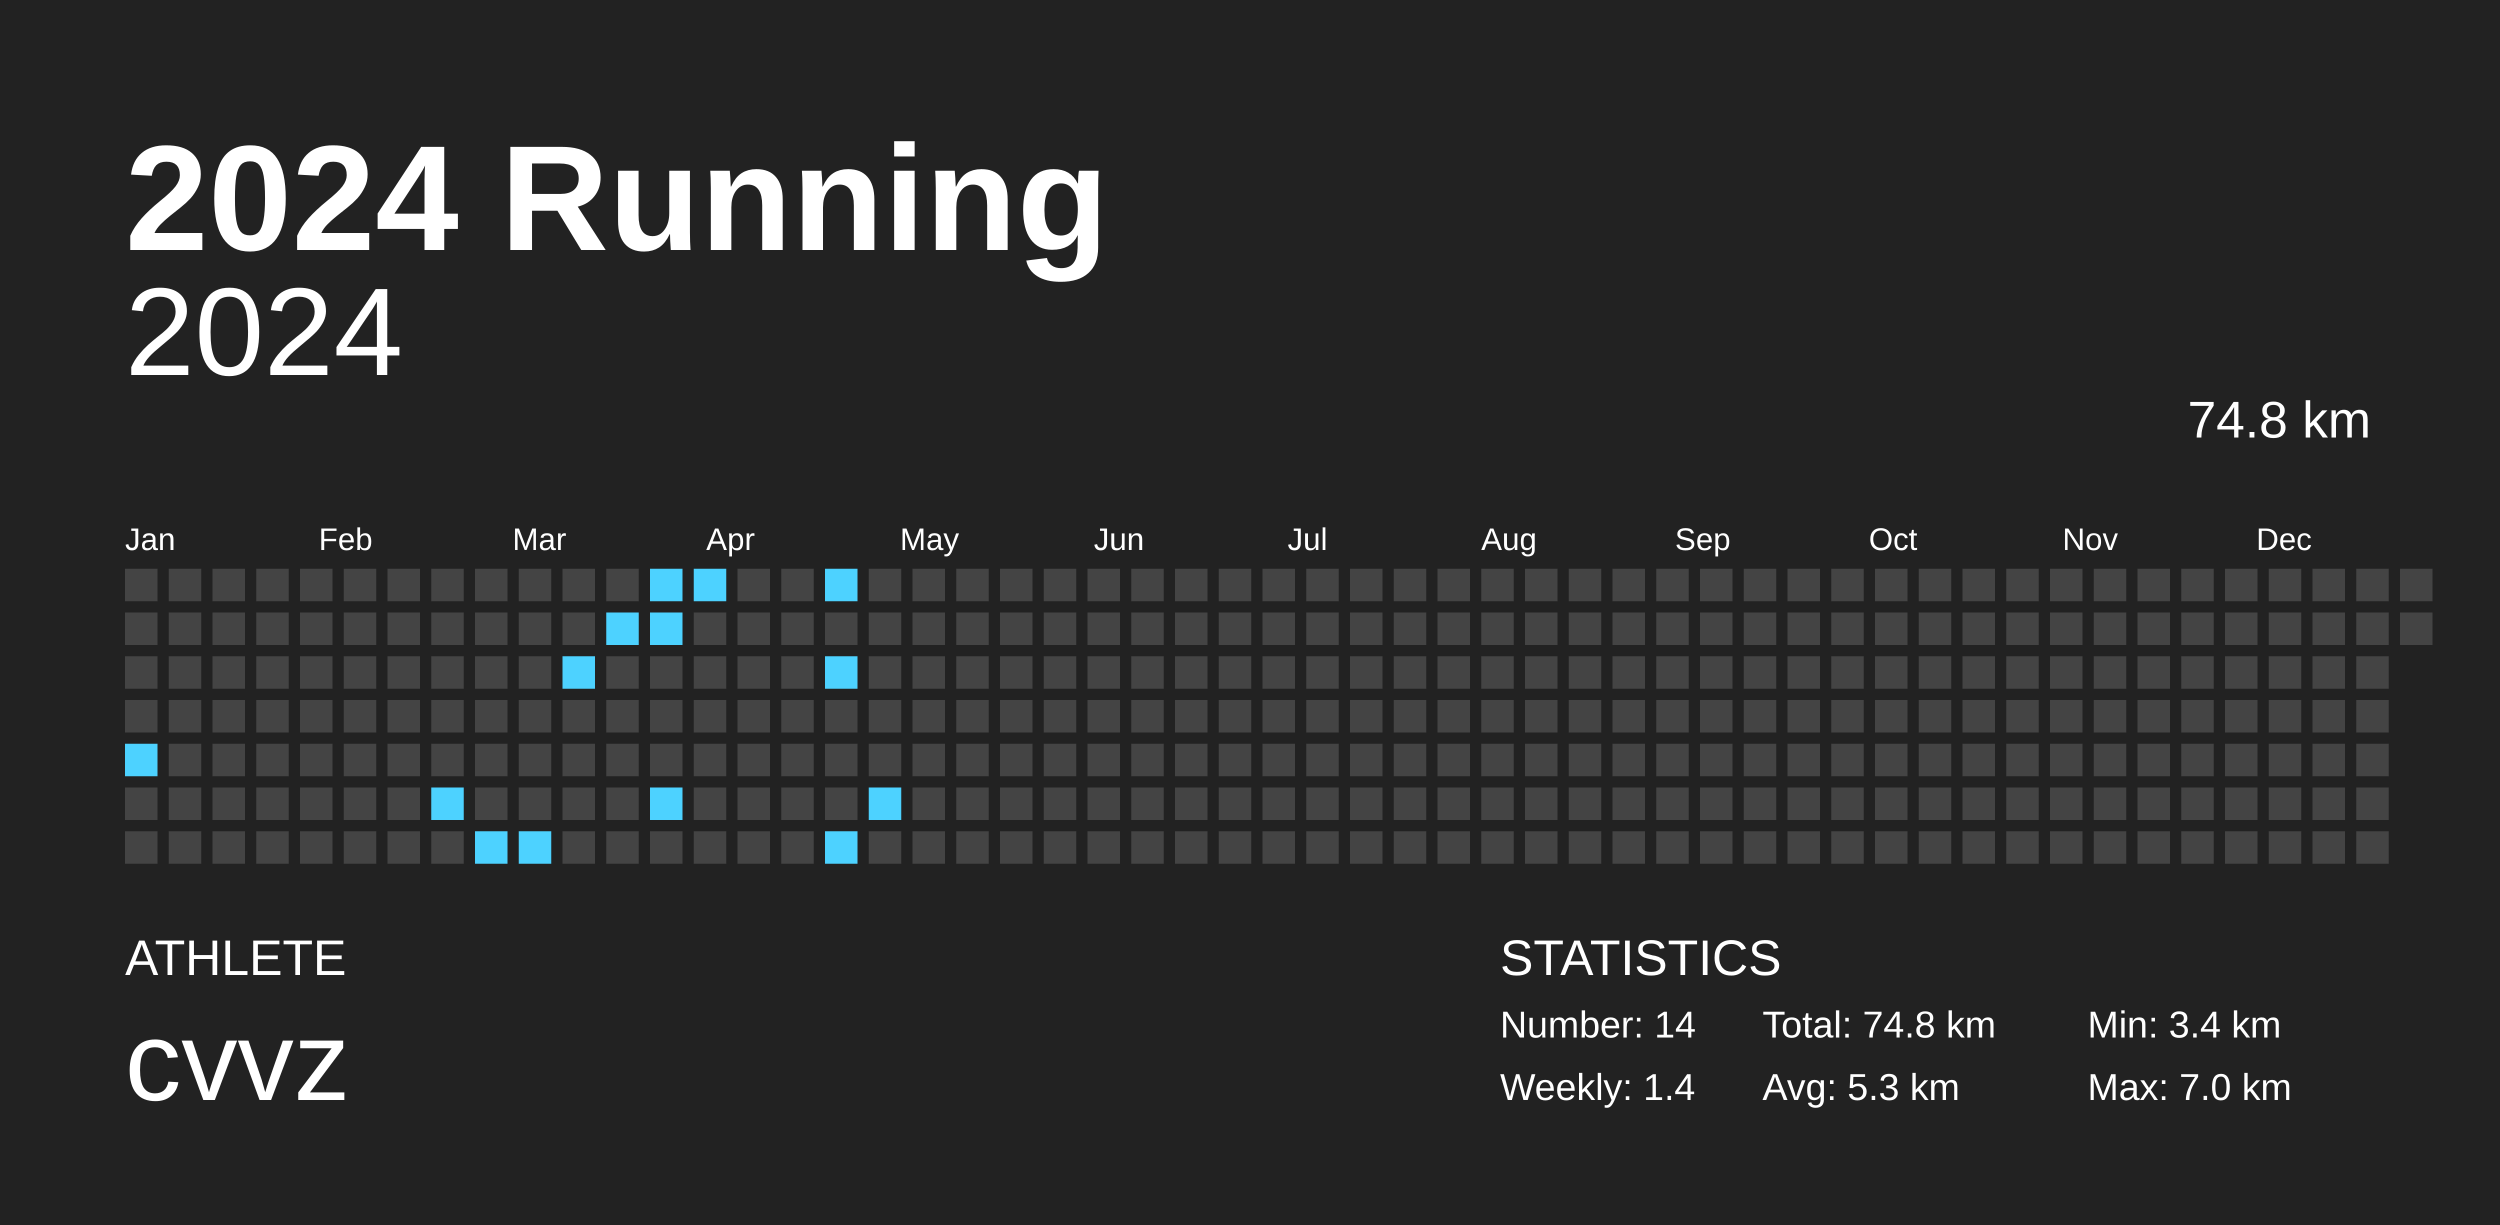
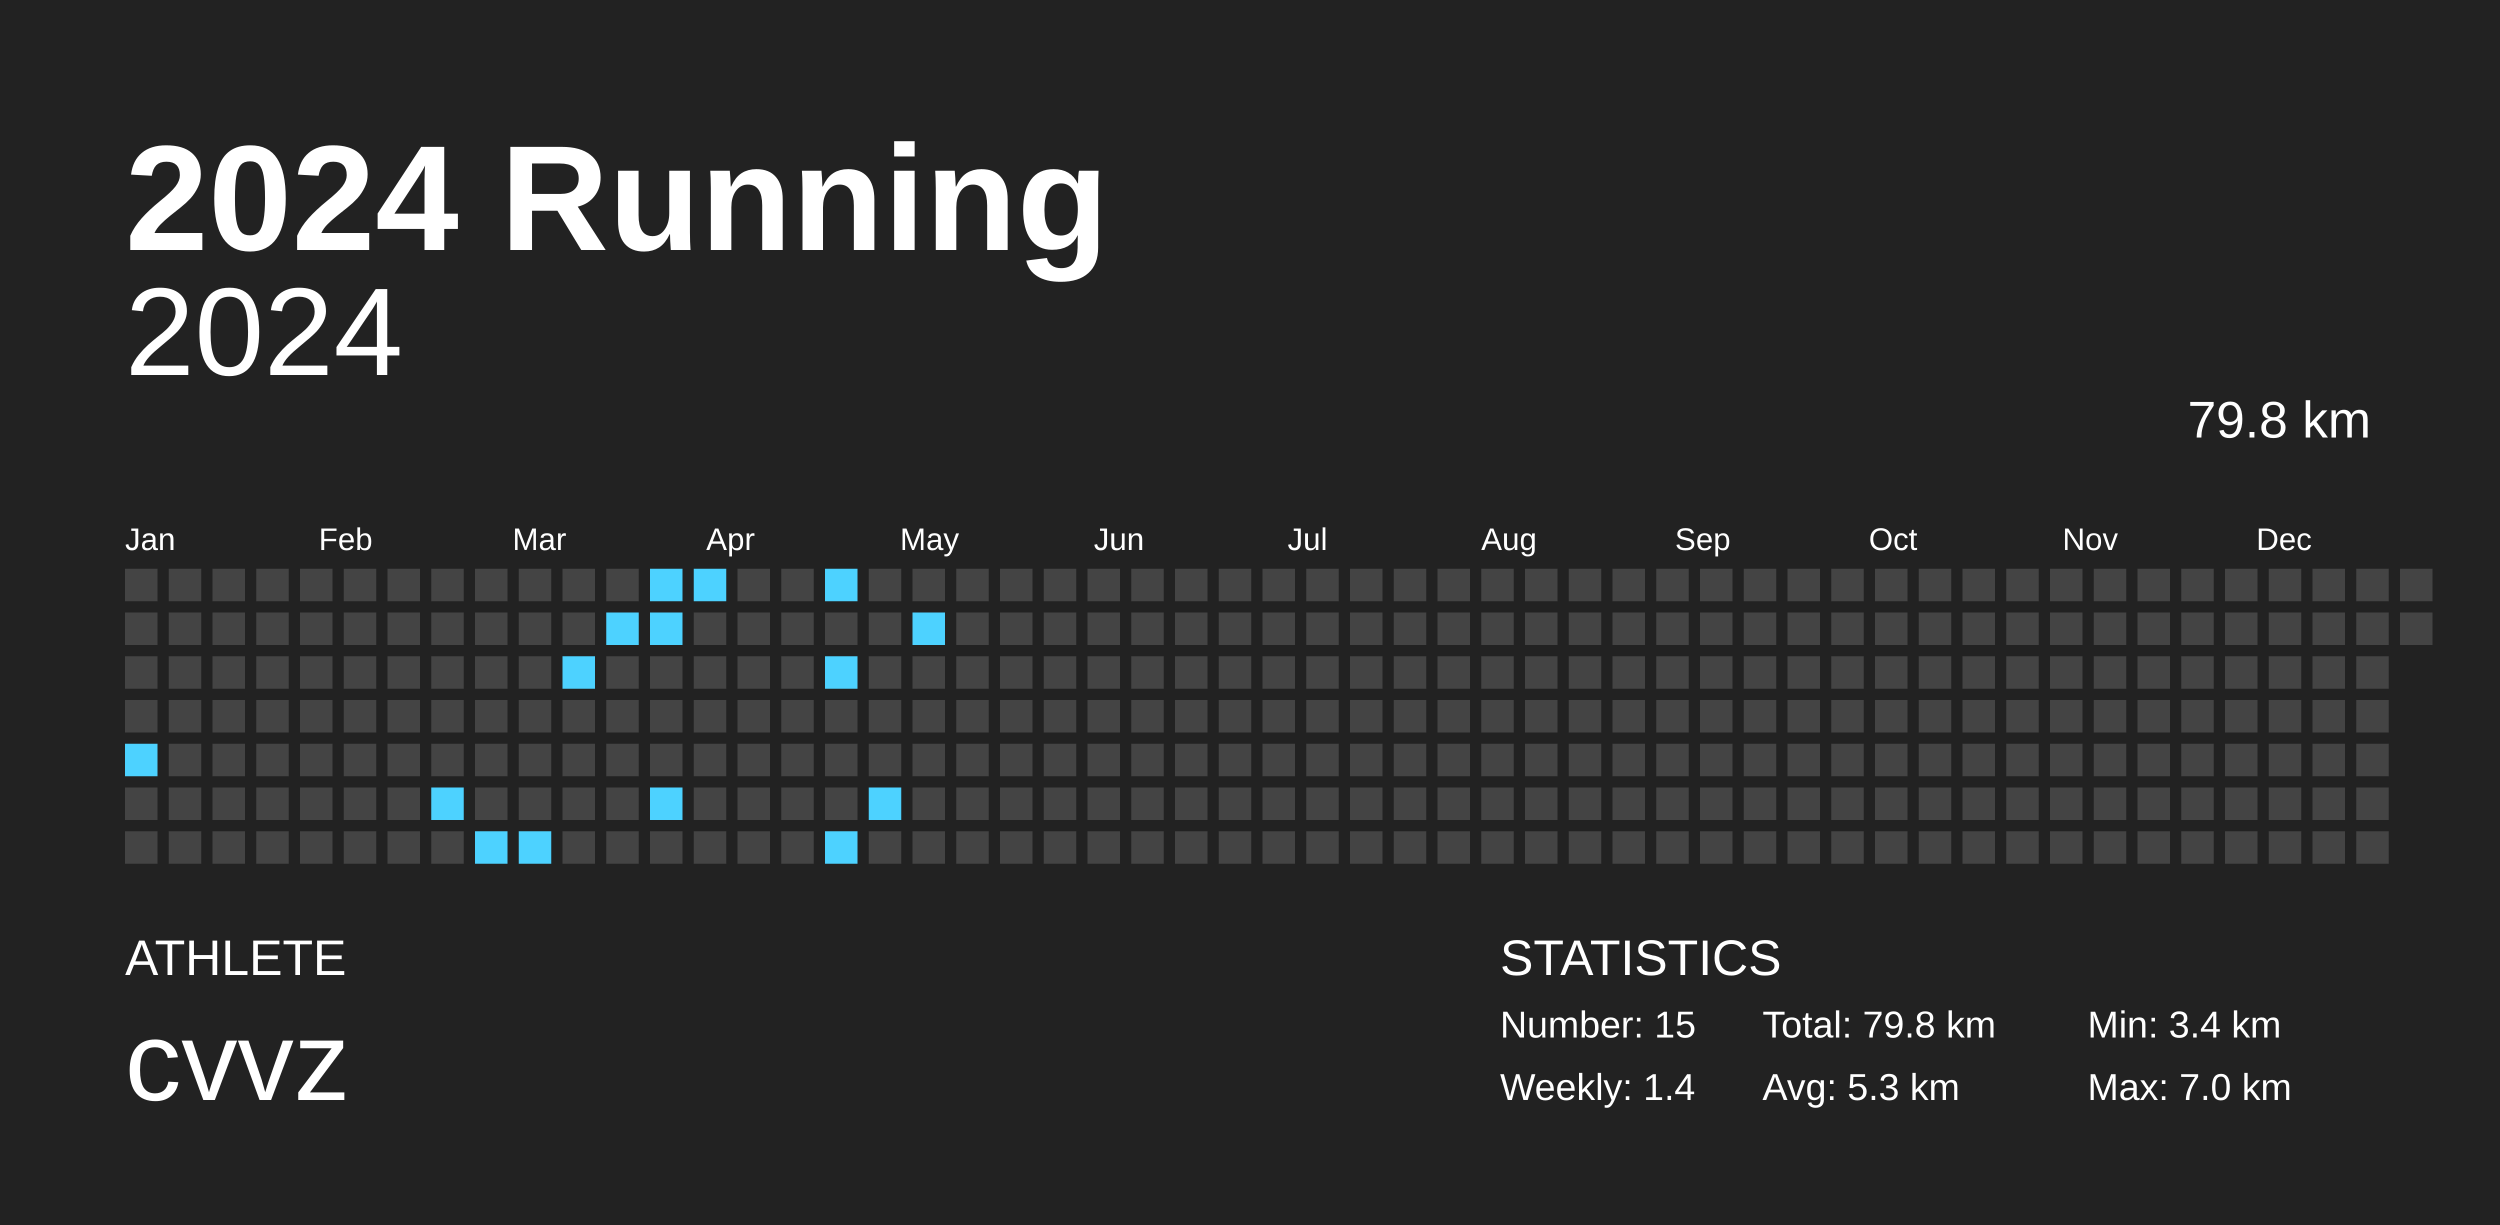
<svg xmlns="http://www.w3.org/2000/svg" baseProfile="full" height="98mm" version="1.1" viewBox="0,0,200,98" width="200mm">
  <defs />
  <rect fill="#222222" height="98" width="200" x="0" y="0" />
  <text fill="#FFFFFF" style="font-size:12px; font-family:Arial; font-weight:bold;" x="10" y="20">2024 Running</text>
  <text fill="#FFFFFF" style="font-size:4px; font-family:Arial" x="10" y="78">ATHLETE</text>
  <text fill="#FFFFFF" style="font-size:9px; font-family:Arial" x="10" y="88">cvvz</text>
  <text fill="#FFFFFF" style="font-size:4px; font-family:Arial" x="120" y="78">STATISTICS</text>
-   <text fill="#FFFFFF" style="font-size:3px; font-family:Arial" x="120" y="83">Number: 14</text>
+   <text fill="#FFFFFF" style="font-size:3px; font-family:Arial" x="120" y="83">Number: 15</text>
  <text fill="#FFFFFF" style="font-size:3px; font-family:Arial" x="120" y="88">Weekly: 1.4</text>
-   <text fill="#FFFFFF" style="font-size:3px; font-family:Arial" x="141" y="83">Total: 74.8 km</text>
+   <text fill="#FFFFFF" style="font-size:3px; font-family:Arial" x="141" y="83">Total: 79.8 km</text>
  <text fill="#FFFFFF" style="font-size:3px; font-family:Arial" x="141" y="88">Avg: 5.3 km</text>
  <text fill="#FFFFFF" style="font-size:3px; font-family:Arial" x="167" y="83">Min: 3.4 km</text>
  <text fill="#FFFFFF" style="font-size:3px; font-family:Arial" x="167" y="88">Max: 7.0 km</text>
  <text alignment-baseline="hanging" fill="#FFFFFF" style="font-size:10.0px; font-family:Arial;" x="10" y="30">2024</text>
-   <text alignment-baseline="hanging" fill="#FFFFFF" style="font-size:4.125px; font-family:Arial;" x="175" y="35">74.8 km</text>
+   <text alignment-baseline="hanging" fill="#FFFFFF" style="font-size:4.125px; font-family:Arial;" x="175" y="35">79.8 km</text>
  <text fill="#FFFFFF" style="font-size:2.5px; font-family:Arial" x="10.0" y="44">Jan</text>
  <text fill="#FFFFFF" style="font-size:2.5px; font-family:Arial" x="25.5" y="44">Feb</text>
  <text fill="#FFFFFF" style="font-size:2.5px; font-family:Arial" x="41.0" y="44">Mar</text>
  <text fill="#FFFFFF" style="font-size:2.5px; font-family:Arial" x="56.5" y="44">Apr</text>
  <text fill="#FFFFFF" style="font-size:2.5px; font-family:Arial" x="72.0" y="44">May</text>
  <text fill="#FFFFFF" style="font-size:2.5px; font-family:Arial" x="87.5" y="44">Jun</text>
  <text fill="#FFFFFF" style="font-size:2.5px; font-family:Arial" x="103.0" y="44">Jul</text>
  <text fill="#FFFFFF" style="font-size:2.5px; font-family:Arial" x="118.5" y="44">Aug</text>
  <text fill="#FFFFFF" style="font-size:2.5px; font-family:Arial" x="134.0" y="44">Sep</text>
  <text fill="#FFFFFF" style="font-size:2.5px; font-family:Arial" x="149.5" y="44">Oct</text>
  <text fill="#FFFFFF" style="font-size:2.5px; font-family:Arial" x="165.0" y="44">Nov</text>
  <text fill="#FFFFFF" style="font-size:2.5px; font-family:Arial" x="180.5" y="44">Dec</text>
  <rect fill="#444444" height="2.6" width="2.6" x="10.0" y="45.5" />
  <rect fill="#444444" height="2.6" width="2.6" x="10.0" y="49.0" />
  <rect fill="#444444" height="2.6" width="2.6" x="10.0" y="52.5" />
  <rect fill="#444444" height="2.6" width="2.6" x="10.0" y="56.0" />
  <rect fill="#4dd2ff" height="2.6" width="2.6" x="10.0" y="59.5" />
  <rect fill="#444444" height="2.6" width="2.6" x="10.0" y="63.0" />
  <rect fill="#444444" height="2.6" width="2.6" x="10.0" y="66.5" />
  <rect fill="#444444" height="2.6" width="2.6" x="13.5" y="45.5" />
  <rect fill="#444444" height="2.6" width="2.6" x="13.5" y="49.0" />
  <rect fill="#444444" height="2.6" width="2.6" x="13.5" y="52.5" />
  <rect fill="#444444" height="2.6" width="2.6" x="13.5" y="56.0" />
  <rect fill="#444444" height="2.6" width="2.6" x="13.5" y="59.5" />
  <rect fill="#444444" height="2.6" width="2.6" x="13.5" y="63.0" />
  <rect fill="#444444" height="2.6" width="2.6" x="13.5" y="66.5" />
  <rect fill="#444444" height="2.6" width="2.6" x="17.0" y="45.5" />
  <rect fill="#444444" height="2.6" width="2.6" x="17.0" y="49.0" />
  <rect fill="#444444" height="2.6" width="2.6" x="17.0" y="52.5" />
  <rect fill="#444444" height="2.6" width="2.6" x="17.0" y="56.0" />
  <rect fill="#444444" height="2.6" width="2.6" x="17.0" y="59.5" />
  <rect fill="#444444" height="2.6" width="2.6" x="17.0" y="63.0" />
  <rect fill="#444444" height="2.6" width="2.6" x="17.0" y="66.5" />
  <rect fill="#444444" height="2.6" width="2.6" x="20.5" y="45.5" />
  <rect fill="#444444" height="2.6" width="2.6" x="20.5" y="49.0" />
  <rect fill="#444444" height="2.6" width="2.6" x="20.5" y="52.5" />
  <rect fill="#444444" height="2.6" width="2.6" x="20.5" y="56.0" />
  <rect fill="#444444" height="2.6" width="2.6" x="20.5" y="59.5" />
  <rect fill="#444444" height="2.6" width="2.6" x="20.5" y="63.0" />
  <rect fill="#444444" height="2.6" width="2.6" x="20.5" y="66.5" />
  <rect fill="#444444" height="2.6" width="2.6" x="24.0" y="45.5" />
  <rect fill="#444444" height="2.6" width="2.6" x="24.0" y="49.0" />
  <rect fill="#444444" height="2.6" width="2.6" x="24.0" y="52.5" />
  <rect fill="#444444" height="2.6" width="2.6" x="24.0" y="56.0" />
  <rect fill="#444444" height="2.6" width="2.6" x="24.0" y="59.5" />
  <rect fill="#444444" height="2.6" width="2.6" x="24.0" y="63.0" />
  <rect fill="#444444" height="2.6" width="2.6" x="24.0" y="66.5" />
  <rect fill="#444444" height="2.6" width="2.6" x="27.5" y="45.5" />
  <rect fill="#444444" height="2.6" width="2.6" x="27.5" y="49.0" />
  <rect fill="#444444" height="2.6" width="2.6" x="27.5" y="52.5" />
  <rect fill="#444444" height="2.6" width="2.6" x="27.5" y="56.0" />
  <rect fill="#444444" height="2.6" width="2.6" x="27.5" y="59.5" />
  <rect fill="#444444" height="2.6" width="2.6" x="27.5" y="63.0" />
  <rect fill="#444444" height="2.6" width="2.6" x="27.5" y="66.5" />
  <rect fill="#444444" height="2.6" width="2.6" x="31.0" y="45.5" />
  <rect fill="#444444" height="2.6" width="2.6" x="31.0" y="49.0" />
  <rect fill="#444444" height="2.6" width="2.6" x="31.0" y="52.5" />
  <rect fill="#444444" height="2.6" width="2.6" x="31.0" y="56.0" />
  <rect fill="#444444" height="2.6" width="2.6" x="31.0" y="59.5" />
  <rect fill="#444444" height="2.6" width="2.6" x="31.0" y="63.0" />
  <rect fill="#444444" height="2.6" width="2.6" x="31.0" y="66.5" />
  <rect fill="#444444" height="2.6" width="2.6" x="34.5" y="45.5" />
  <rect fill="#444444" height="2.6" width="2.6" x="34.5" y="49.0" />
  <rect fill="#444444" height="2.6" width="2.6" x="34.5" y="52.5" />
  <rect fill="#444444" height="2.6" width="2.6" x="34.5" y="56.0" />
  <rect fill="#444444" height="2.6" width="2.6" x="34.5" y="59.5" />
  <rect fill="#4dd2ff" height="2.6" width="2.6" x="34.5" y="63.0" />
  <rect fill="#444444" height="2.6" width="2.6" x="34.5" y="66.5" />
  <rect fill="#444444" height="2.6" width="2.6" x="38.0" y="45.5" />
  <rect fill="#444444" height="2.6" width="2.6" x="38.0" y="49.0" />
  <rect fill="#444444" height="2.6" width="2.6" x="38.0" y="52.5" />
  <rect fill="#444444" height="2.6" width="2.6" x="38.0" y="56.0" />
  <rect fill="#444444" height="2.6" width="2.6" x="38.0" y="59.5" />
  <rect fill="#444444" height="2.6" width="2.6" x="38.0" y="63.0" />
  <rect fill="#4dd2ff" height="2.6" width="2.6" x="38.0" y="66.5" />
  <rect fill="#444444" height="2.6" width="2.6" x="41.5" y="45.5" />
  <rect fill="#444444" height="2.6" width="2.6" x="41.5" y="49.0" />
  <rect fill="#444444" height="2.6" width="2.6" x="41.5" y="52.5" />
  <rect fill="#444444" height="2.6" width="2.6" x="41.5" y="56.0" />
  <rect fill="#444444" height="2.6" width="2.6" x="41.5" y="59.5" />
  <rect fill="#444444" height="2.6" width="2.6" x="41.5" y="63.0" />
  <rect fill="#4dd2ff" height="2.6" width="2.6" x="41.5" y="66.5" />
  <rect fill="#444444" height="2.6" width="2.6" x="45.0" y="45.5" />
  <rect fill="#444444" height="2.6" width="2.6" x="45.0" y="49.0" />
  <rect fill="#4dd2ff" height="2.6" width="2.6" x="45.0" y="52.5" />
  <rect fill="#444444" height="2.6" width="2.6" x="45.0" y="56.0" />
  <rect fill="#444444" height="2.6" width="2.6" x="45.0" y="59.5" />
  <rect fill="#444444" height="2.6" width="2.6" x="45.0" y="63.0" />
  <rect fill="#444444" height="2.6" width="2.6" x="45.0" y="66.5" />
  <rect fill="#444444" height="2.6" width="2.6" x="48.5" y="45.5" />
  <rect fill="#4dd2ff" height="2.6" width="2.6" x="48.5" y="49.0" />
  <rect fill="#444444" height="2.6" width="2.6" x="48.5" y="52.5" />
  <rect fill="#444444" height="2.6" width="2.6" x="48.5" y="56.0" />
  <rect fill="#444444" height="2.6" width="2.6" x="48.5" y="59.5" />
  <rect fill="#444444" height="2.6" width="2.6" x="48.5" y="63.0" />
  <rect fill="#444444" height="2.6" width="2.6" x="48.5" y="66.5" />
  <rect fill="#4dd2ff" height="2.6" width="2.6" x="52.0" y="45.5" />
  <rect fill="#4dd2ff" height="2.6" width="2.6" x="52.0" y="49.0" />
  <rect fill="#444444" height="2.6" width="2.6" x="52.0" y="52.5" />
  <rect fill="#444444" height="2.6" width="2.6" x="52.0" y="56.0" />
  <rect fill="#444444" height="2.6" width="2.6" x="52.0" y="59.5" />
  <rect fill="#4dd2ff" height="2.6" width="2.6" x="52.0" y="63.0" />
  <rect fill="#444444" height="2.6" width="2.6" x="52.0" y="66.5" />
  <rect fill="#4dd2ff" height="2.6" width="2.6" x="55.5" y="45.5" />
  <rect fill="#444444" height="2.6" width="2.6" x="55.5" y="49.0" />
  <rect fill="#444444" height="2.6" width="2.6" x="55.5" y="52.5" />
  <rect fill="#444444" height="2.6" width="2.6" x="55.5" y="56.0" />
  <rect fill="#444444" height="2.6" width="2.6" x="55.5" y="59.5" />
  <rect fill="#444444" height="2.6" width="2.6" x="55.5" y="63.0" />
  <rect fill="#444444" height="2.6" width="2.6" x="55.5" y="66.5" />
  <rect fill="#444444" height="2.6" width="2.6" x="59.0" y="45.5" />
  <rect fill="#444444" height="2.6" width="2.6" x="59.0" y="49.0" />
  <rect fill="#444444" height="2.6" width="2.6" x="59.0" y="52.5" />
  <rect fill="#444444" height="2.6" width="2.6" x="59.0" y="56.0" />
  <rect fill="#444444" height="2.6" width="2.6" x="59.0" y="59.5" />
  <rect fill="#444444" height="2.6" width="2.6" x="59.0" y="63.0" />
  <rect fill="#444444" height="2.6" width="2.6" x="59.0" y="66.5" />
  <rect fill="#444444" height="2.6" width="2.6" x="62.5" y="45.5" />
  <rect fill="#444444" height="2.6" width="2.6" x="62.5" y="49.0" />
  <rect fill="#444444" height="2.6" width="2.6" x="62.5" y="52.5" />
  <rect fill="#444444" height="2.6" width="2.6" x="62.5" y="56.0" />
  <rect fill="#444444" height="2.6" width="2.6" x="62.5" y="59.5" />
  <rect fill="#444444" height="2.6" width="2.6" x="62.5" y="63.0" />
  <rect fill="#444444" height="2.6" width="2.6" x="62.5" y="66.5" />
  <rect fill="#4dd2ff" height="2.6" width="2.6" x="66.0" y="45.5" />
  <rect fill="#444444" height="2.6" width="2.6" x="66.0" y="49.0" />
  <rect fill="#4dd2ff" height="2.6" width="2.6" x="66.0" y="52.5" />
  <rect fill="#444444" height="2.6" width="2.6" x="66.0" y="56.0" />
  <rect fill="#444444" height="2.6" width="2.6" x="66.0" y="59.5" />
  <rect fill="#444444" height="2.6" width="2.6" x="66.0" y="63.0" />
  <rect fill="#4dd2ff" height="2.6" width="2.6" x="66.0" y="66.5" />
  <rect fill="#444444" height="2.6" width="2.6" x="69.5" y="45.5" />
  <rect fill="#444444" height="2.6" width="2.6" x="69.5" y="49.0" />
  <rect fill="#444444" height="2.6" width="2.6" x="69.5" y="52.5" />
  <rect fill="#444444" height="2.6" width="2.6" x="69.5" y="56.0" />
  <rect fill="#444444" height="2.6" width="2.6" x="69.5" y="59.5" />
  <rect fill="#4dd2ff" height="2.6" width="2.6" x="69.5" y="63.0" />
  <rect fill="#444444" height="2.6" width="2.6" x="69.5" y="66.5" />
  <rect fill="#444444" height="2.6" width="2.6" x="73.0" y="45.5" />
-   <rect fill="#444444" height="2.6" width="2.6" x="73.0" y="49.0" />
+   <rect fill="#4dd2ff" height="2.6" width="2.6" x="73.0" y="49.0" />
  <rect fill="#444444" height="2.6" width="2.6" x="73.0" y="52.5" />
  <rect fill="#444444" height="2.6" width="2.6" x="73.0" y="56.0" />
  <rect fill="#444444" height="2.6" width="2.6" x="73.0" y="59.5" />
  <rect fill="#444444" height="2.6" width="2.6" x="73.0" y="63.0" />
  <rect fill="#444444" height="2.6" width="2.6" x="73.0" y="66.5" />
  <rect fill="#444444" height="2.6" width="2.6" x="76.5" y="45.5" />
  <rect fill="#444444" height="2.6" width="2.6" x="76.5" y="49.0" />
  <rect fill="#444444" height="2.6" width="2.6" x="76.5" y="52.5" />
  <rect fill="#444444" height="2.6" width="2.6" x="76.5" y="56.0" />
  <rect fill="#444444" height="2.6" width="2.6" x="76.5" y="59.5" />
  <rect fill="#444444" height="2.6" width="2.6" x="76.5" y="63.0" />
  <rect fill="#444444" height="2.6" width="2.6" x="76.5" y="66.5" />
  <rect fill="#444444" height="2.6" width="2.6" x="80.0" y="45.5" />
  <rect fill="#444444" height="2.6" width="2.6" x="80.0" y="49.0" />
  <rect fill="#444444" height="2.6" width="2.6" x="80.0" y="52.5" />
  <rect fill="#444444" height="2.6" width="2.6" x="80.0" y="56.0" />
  <rect fill="#444444" height="2.6" width="2.6" x="80.0" y="59.5" />
  <rect fill="#444444" height="2.6" width="2.6" x="80.0" y="63.0" />
  <rect fill="#444444" height="2.6" width="2.6" x="80.0" y="66.5" />
  <rect fill="#444444" height="2.6" width="2.6" x="83.5" y="45.5" />
  <rect fill="#444444" height="2.6" width="2.6" x="83.5" y="49.0" />
  <rect fill="#444444" height="2.6" width="2.6" x="83.5" y="52.5" />
  <rect fill="#444444" height="2.6" width="2.6" x="83.5" y="56.0" />
  <rect fill="#444444" height="2.6" width="2.6" x="83.5" y="59.5" />
  <rect fill="#444444" height="2.6" width="2.6" x="83.5" y="63.0" />
  <rect fill="#444444" height="2.6" width="2.6" x="83.5" y="66.5" />
  <rect fill="#444444" height="2.6" width="2.6" x="87.0" y="45.5" />
  <rect fill="#444444" height="2.6" width="2.6" x="87.0" y="49.0" />
  <rect fill="#444444" height="2.6" width="2.6" x="87.0" y="52.5" />
  <rect fill="#444444" height="2.6" width="2.6" x="87.0" y="56.0" />
  <rect fill="#444444" height="2.6" width="2.6" x="87.0" y="59.5" />
  <rect fill="#444444" height="2.6" width="2.6" x="87.0" y="63.0" />
  <rect fill="#444444" height="2.6" width="2.6" x="87.0" y="66.5" />
  <rect fill="#444444" height="2.6" width="2.6" x="90.5" y="45.5" />
  <rect fill="#444444" height="2.6" width="2.6" x="90.5" y="49.0" />
  <rect fill="#444444" height="2.6" width="2.6" x="90.5" y="52.5" />
  <rect fill="#444444" height="2.6" width="2.6" x="90.5" y="56.0" />
  <rect fill="#444444" height="2.6" width="2.6" x="90.5" y="59.5" />
  <rect fill="#444444" height="2.6" width="2.6" x="90.5" y="63.0" />
  <rect fill="#444444" height="2.6" width="2.6" x="90.5" y="66.5" />
  <rect fill="#444444" height="2.6" width="2.6" x="94.0" y="45.5" />
  <rect fill="#444444" height="2.6" width="2.6" x="94.0" y="49.0" />
  <rect fill="#444444" height="2.6" width="2.6" x="94.0" y="52.5" />
  <rect fill="#444444" height="2.6" width="2.6" x="94.0" y="56.0" />
  <rect fill="#444444" height="2.6" width="2.6" x="94.0" y="59.5" />
  <rect fill="#444444" height="2.6" width="2.6" x="94.0" y="63.0" />
  <rect fill="#444444" height="2.6" width="2.6" x="94.0" y="66.5" />
  <rect fill="#444444" height="2.6" width="2.6" x="97.5" y="45.5" />
  <rect fill="#444444" height="2.6" width="2.6" x="97.5" y="49.0" />
  <rect fill="#444444" height="2.6" width="2.6" x="97.5" y="52.5" />
  <rect fill="#444444" height="2.6" width="2.6" x="97.5" y="56.0" />
  <rect fill="#444444" height="2.6" width="2.6" x="97.5" y="59.5" />
  <rect fill="#444444" height="2.6" width="2.6" x="97.5" y="63.0" />
  <rect fill="#444444" height="2.6" width="2.6" x="97.5" y="66.5" />
  <rect fill="#444444" height="2.6" width="2.6" x="101.0" y="45.5" />
  <rect fill="#444444" height="2.6" width="2.6" x="101.0" y="49.0" />
  <rect fill="#444444" height="2.6" width="2.6" x="101.0" y="52.5" />
  <rect fill="#444444" height="2.6" width="2.6" x="101.0" y="56.0" />
  <rect fill="#444444" height="2.6" width="2.6" x="101.0" y="59.5" />
  <rect fill="#444444" height="2.6" width="2.6" x="101.0" y="63.0" />
  <rect fill="#444444" height="2.6" width="2.6" x="101.0" y="66.5" />
  <rect fill="#444444" height="2.6" width="2.6" x="104.5" y="45.5" />
  <rect fill="#444444" height="2.6" width="2.6" x="104.5" y="49.0" />
  <rect fill="#444444" height="2.6" width="2.6" x="104.5" y="52.5" />
  <rect fill="#444444" height="2.6" width="2.6" x="104.5" y="56.0" />
  <rect fill="#444444" height="2.6" width="2.6" x="104.5" y="59.5" />
  <rect fill="#444444" height="2.6" width="2.6" x="104.5" y="63.0" />
  <rect fill="#444444" height="2.6" width="2.6" x="104.5" y="66.5" />
  <rect fill="#444444" height="2.6" width="2.6" x="108.0" y="45.5" />
  <rect fill="#444444" height="2.6" width="2.6" x="108.0" y="49.0" />
  <rect fill="#444444" height="2.6" width="2.6" x="108.0" y="52.5" />
  <rect fill="#444444" height="2.6" width="2.6" x="108.0" y="56.0" />
  <rect fill="#444444" height="2.6" width="2.6" x="108.0" y="59.5" />
  <rect fill="#444444" height="2.6" width="2.6" x="108.0" y="63.0" />
  <rect fill="#444444" height="2.6" width="2.6" x="108.0" y="66.5" />
  <rect fill="#444444" height="2.6" width="2.6" x="111.5" y="45.5" />
  <rect fill="#444444" height="2.6" width="2.6" x="111.5" y="49.0" />
  <rect fill="#444444" height="2.6" width="2.6" x="111.5" y="52.5" />
  <rect fill="#444444" height="2.6" width="2.6" x="111.5" y="56.0" />
  <rect fill="#444444" height="2.6" width="2.6" x="111.5" y="59.5" />
  <rect fill="#444444" height="2.6" width="2.6" x="111.5" y="63.0" />
  <rect fill="#444444" height="2.6" width="2.6" x="111.5" y="66.5" />
  <rect fill="#444444" height="2.6" width="2.6" x="115.0" y="45.5" />
  <rect fill="#444444" height="2.6" width="2.6" x="115.0" y="49.0" />
  <rect fill="#444444" height="2.6" width="2.6" x="115.0" y="52.5" />
  <rect fill="#444444" height="2.6" width="2.6" x="115.0" y="56.0" />
  <rect fill="#444444" height="2.6" width="2.6" x="115.0" y="59.5" />
  <rect fill="#444444" height="2.6" width="2.6" x="115.0" y="63.0" />
  <rect fill="#444444" height="2.6" width="2.6" x="115.0" y="66.5" />
  <rect fill="#444444" height="2.6" width="2.6" x="118.5" y="45.5" />
  <rect fill="#444444" height="2.6" width="2.6" x="118.5" y="49.0" />
  <rect fill="#444444" height="2.6" width="2.6" x="118.5" y="52.5" />
  <rect fill="#444444" height="2.6" width="2.6" x="118.5" y="56.0" />
  <rect fill="#444444" height="2.6" width="2.6" x="118.5" y="59.5" />
  <rect fill="#444444" height="2.6" width="2.6" x="118.5" y="63.0" />
  <rect fill="#444444" height="2.6" width="2.6" x="118.5" y="66.5" />
  <rect fill="#444444" height="2.6" width="2.6" x="122.0" y="45.5" />
  <rect fill="#444444" height="2.6" width="2.6" x="122.0" y="49.0" />
  <rect fill="#444444" height="2.6" width="2.6" x="122.0" y="52.5" />
  <rect fill="#444444" height="2.6" width="2.6" x="122.0" y="56.0" />
  <rect fill="#444444" height="2.6" width="2.6" x="122.0" y="59.5" />
  <rect fill="#444444" height="2.6" width="2.6" x="122.0" y="63.0" />
  <rect fill="#444444" height="2.6" width="2.6" x="122.0" y="66.5" />
  <rect fill="#444444" height="2.6" width="2.6" x="125.5" y="45.5" />
  <rect fill="#444444" height="2.6" width="2.6" x="125.5" y="49.0" />
  <rect fill="#444444" height="2.6" width="2.6" x="125.5" y="52.5" />
  <rect fill="#444444" height="2.6" width="2.6" x="125.5" y="56.0" />
  <rect fill="#444444" height="2.6" width="2.6" x="125.5" y="59.5" />
  <rect fill="#444444" height="2.6" width="2.6" x="125.5" y="63.0" />
  <rect fill="#444444" height="2.6" width="2.6" x="125.5" y="66.5" />
  <rect fill="#444444" height="2.6" width="2.6" x="129.0" y="45.5" />
  <rect fill="#444444" height="2.6" width="2.6" x="129.0" y="49.0" />
  <rect fill="#444444" height="2.6" width="2.6" x="129.0" y="52.5" />
  <rect fill="#444444" height="2.6" width="2.6" x="129.0" y="56.0" />
  <rect fill="#444444" height="2.6" width="2.6" x="129.0" y="59.5" />
  <rect fill="#444444" height="2.6" width="2.6" x="129.0" y="63.0" />
  <rect fill="#444444" height="2.6" width="2.6" x="129.0" y="66.5" />
  <rect fill="#444444" height="2.6" width="2.6" x="132.5" y="45.5" />
  <rect fill="#444444" height="2.6" width="2.6" x="132.5" y="49.0" />
  <rect fill="#444444" height="2.6" width="2.6" x="132.5" y="52.5" />
  <rect fill="#444444" height="2.6" width="2.6" x="132.5" y="56.0" />
  <rect fill="#444444" height="2.6" width="2.6" x="132.5" y="59.5" />
  <rect fill="#444444" height="2.6" width="2.6" x="132.5" y="63.0" />
  <rect fill="#444444" height="2.6" width="2.6" x="132.5" y="66.5" />
  <rect fill="#444444" height="2.6" width="2.6" x="136.0" y="45.5" />
  <rect fill="#444444" height="2.6" width="2.6" x="136.0" y="49.0" />
  <rect fill="#444444" height="2.6" width="2.6" x="136.0" y="52.5" />
  <rect fill="#444444" height="2.6" width="2.6" x="136.0" y="56.0" />
  <rect fill="#444444" height="2.6" width="2.6" x="136.0" y="59.5" />
  <rect fill="#444444" height="2.6" width="2.6" x="136.0" y="63.0" />
  <rect fill="#444444" height="2.6" width="2.6" x="136.0" y="66.5" />
  <rect fill="#444444" height="2.6" width="2.6" x="139.5" y="45.5" />
  <rect fill="#444444" height="2.6" width="2.6" x="139.5" y="49.0" />
  <rect fill="#444444" height="2.6" width="2.6" x="139.5" y="52.5" />
  <rect fill="#444444" height="2.6" width="2.6" x="139.5" y="56.0" />
  <rect fill="#444444" height="2.6" width="2.6" x="139.5" y="59.5" />
  <rect fill="#444444" height="2.6" width="2.6" x="139.5" y="63.0" />
  <rect fill="#444444" height="2.6" width="2.6" x="139.5" y="66.5" />
  <rect fill="#444444" height="2.6" width="2.6" x="143.0" y="45.5" />
  <rect fill="#444444" height="2.6" width="2.6" x="143.0" y="49.0" />
  <rect fill="#444444" height="2.6" width="2.6" x="143.0" y="52.5" />
  <rect fill="#444444" height="2.6" width="2.6" x="143.0" y="56.0" />
  <rect fill="#444444" height="2.6" width="2.6" x="143.0" y="59.5" />
  <rect fill="#444444" height="2.6" width="2.6" x="143.0" y="63.0" />
  <rect fill="#444444" height="2.6" width="2.6" x="143.0" y="66.5" />
  <rect fill="#444444" height="2.6" width="2.6" x="146.5" y="45.5" />
  <rect fill="#444444" height="2.6" width="2.6" x="146.5" y="49.0" />
  <rect fill="#444444" height="2.6" width="2.6" x="146.5" y="52.5" />
  <rect fill="#444444" height="2.6" width="2.6" x="146.5" y="56.0" />
  <rect fill="#444444" height="2.6" width="2.6" x="146.5" y="59.5" />
  <rect fill="#444444" height="2.6" width="2.6" x="146.5" y="63.0" />
  <rect fill="#444444" height="2.6" width="2.6" x="146.5" y="66.5" />
  <rect fill="#444444" height="2.6" width="2.6" x="150.0" y="45.5" />
  <rect fill="#444444" height="2.6" width="2.6" x="150.0" y="49.0" />
  <rect fill="#444444" height="2.6" width="2.6" x="150.0" y="52.5" />
  <rect fill="#444444" height="2.6" width="2.6" x="150.0" y="56.0" />
  <rect fill="#444444" height="2.6" width="2.6" x="150.0" y="59.5" />
  <rect fill="#444444" height="2.6" width="2.6" x="150.0" y="63.0" />
  <rect fill="#444444" height="2.6" width="2.6" x="150.0" y="66.5" />
  <rect fill="#444444" height="2.6" width="2.6" x="153.5" y="45.5" />
  <rect fill="#444444" height="2.6" width="2.6" x="153.5" y="49.0" />
  <rect fill="#444444" height="2.6" width="2.6" x="153.5" y="52.5" />
  <rect fill="#444444" height="2.6" width="2.6" x="153.5" y="56.0" />
  <rect fill="#444444" height="2.6" width="2.6" x="153.5" y="59.5" />
  <rect fill="#444444" height="2.6" width="2.6" x="153.5" y="63.0" />
  <rect fill="#444444" height="2.6" width="2.6" x="153.5" y="66.5" />
  <rect fill="#444444" height="2.6" width="2.6" x="157.0" y="45.5" />
  <rect fill="#444444" height="2.6" width="2.6" x="157.0" y="49.0" />
  <rect fill="#444444" height="2.6" width="2.6" x="157.0" y="52.5" />
  <rect fill="#444444" height="2.6" width="2.6" x="157.0" y="56.0" />
  <rect fill="#444444" height="2.6" width="2.6" x="157.0" y="59.5" />
  <rect fill="#444444" height="2.6" width="2.6" x="157.0" y="63.0" />
  <rect fill="#444444" height="2.6" width="2.6" x="157.0" y="66.5" />
  <rect fill="#444444" height="2.6" width="2.6" x="160.5" y="45.5" />
  <rect fill="#444444" height="2.6" width="2.6" x="160.5" y="49.0" />
  <rect fill="#444444" height="2.6" width="2.6" x="160.5" y="52.5" />
  <rect fill="#444444" height="2.6" width="2.6" x="160.5" y="56.0" />
  <rect fill="#444444" height="2.6" width="2.6" x="160.5" y="59.5" />
  <rect fill="#444444" height="2.6" width="2.6" x="160.5" y="63.0" />
  <rect fill="#444444" height="2.6" width="2.6" x="160.5" y="66.5" />
  <rect fill="#444444" height="2.6" width="2.6" x="164.0" y="45.5" />
  <rect fill="#444444" height="2.6" width="2.6" x="164.0" y="49.0" />
  <rect fill="#444444" height="2.6" width="2.6" x="164.0" y="52.5" />
  <rect fill="#444444" height="2.6" width="2.6" x="164.0" y="56.0" />
  <rect fill="#444444" height="2.6" width="2.6" x="164.0" y="59.5" />
  <rect fill="#444444" height="2.6" width="2.6" x="164.0" y="63.0" />
  <rect fill="#444444" height="2.6" width="2.6" x="164.0" y="66.5" />
  <rect fill="#444444" height="2.6" width="2.6" x="167.5" y="45.5" />
  <rect fill="#444444" height="2.6" width="2.6" x="167.5" y="49.0" />
  <rect fill="#444444" height="2.6" width="2.6" x="167.5" y="52.5" />
  <rect fill="#444444" height="2.6" width="2.6" x="167.5" y="56.0" />
  <rect fill="#444444" height="2.6" width="2.6" x="167.5" y="59.5" />
  <rect fill="#444444" height="2.6" width="2.6" x="167.5" y="63.0" />
  <rect fill="#444444" height="2.6" width="2.6" x="167.5" y="66.5" />
  <rect fill="#444444" height="2.6" width="2.6" x="171.0" y="45.5" />
  <rect fill="#444444" height="2.6" width="2.6" x="171.0" y="49.0" />
  <rect fill="#444444" height="2.6" width="2.6" x="171.0" y="52.5" />
  <rect fill="#444444" height="2.6" width="2.6" x="171.0" y="56.0" />
  <rect fill="#444444" height="2.6" width="2.6" x="171.0" y="59.5" />
  <rect fill="#444444" height="2.6" width="2.6" x="171.0" y="63.0" />
  <rect fill="#444444" height="2.6" width="2.6" x="171.0" y="66.5" />
  <rect fill="#444444" height="2.6" width="2.6" x="174.5" y="45.5" />
  <rect fill="#444444" height="2.6" width="2.6" x="174.5" y="49.0" />
  <rect fill="#444444" height="2.6" width="2.6" x="174.5" y="52.5" />
  <rect fill="#444444" height="2.6" width="2.6" x="174.5" y="56.0" />
  <rect fill="#444444" height="2.6" width="2.6" x="174.5" y="59.5" />
  <rect fill="#444444" height="2.6" width="2.6" x="174.5" y="63.0" />
  <rect fill="#444444" height="2.6" width="2.6" x="174.5" y="66.5" />
  <rect fill="#444444" height="2.6" width="2.6" x="178.0" y="45.5" />
  <rect fill="#444444" height="2.6" width="2.6" x="178.0" y="49.0" />
  <rect fill="#444444" height="2.6" width="2.6" x="178.0" y="52.5" />
  <rect fill="#444444" height="2.6" width="2.6" x="178.0" y="56.0" />
  <rect fill="#444444" height="2.6" width="2.6" x="178.0" y="59.5" />
  <rect fill="#444444" height="2.6" width="2.6" x="178.0" y="63.0" />
  <rect fill="#444444" height="2.6" width="2.6" x="178.0" y="66.5" />
  <rect fill="#444444" height="2.6" width="2.6" x="181.5" y="45.5" />
  <rect fill="#444444" height="2.6" width="2.6" x="181.5" y="49.0" />
  <rect fill="#444444" height="2.6" width="2.6" x="181.5" y="52.5" />
  <rect fill="#444444" height="2.6" width="2.6" x="181.5" y="56.0" />
  <rect fill="#444444" height="2.6" width="2.6" x="181.5" y="59.5" />
  <rect fill="#444444" height="2.6" width="2.6" x="181.5" y="63.0" />
  <rect fill="#444444" height="2.6" width="2.6" x="181.5" y="66.5" />
  <rect fill="#444444" height="2.6" width="2.6" x="185.0" y="45.5" />
  <rect fill="#444444" height="2.6" width="2.6" x="185.0" y="49.0" />
  <rect fill="#444444" height="2.6" width="2.6" x="185.0" y="52.5" />
  <rect fill="#444444" height="2.6" width="2.6" x="185.0" y="56.0" />
  <rect fill="#444444" height="2.6" width="2.6" x="185.0" y="59.5" />
  <rect fill="#444444" height="2.6" width="2.6" x="185.0" y="63.0" />
  <rect fill="#444444" height="2.6" width="2.6" x="185.0" y="66.5" />
  <rect fill="#444444" height="2.6" width="2.6" x="188.5" y="45.5" />
  <rect fill="#444444" height="2.6" width="2.6" x="188.5" y="49.0" />
  <rect fill="#444444" height="2.6" width="2.6" x="188.5" y="52.5" />
  <rect fill="#444444" height="2.6" width="2.6" x="188.5" y="56.0" />
  <rect fill="#444444" height="2.6" width="2.6" x="188.5" y="59.5" />
  <rect fill="#444444" height="2.6" width="2.6" x="188.5" y="63.0" />
  <rect fill="#444444" height="2.6" width="2.6" x="188.5" y="66.5" />
  <rect fill="#444444" height="2.6" width="2.6" x="192.0" y="45.5" />
  <rect fill="#444444" height="2.6" width="2.6" x="192.0" y="49.0" />
</svg>
